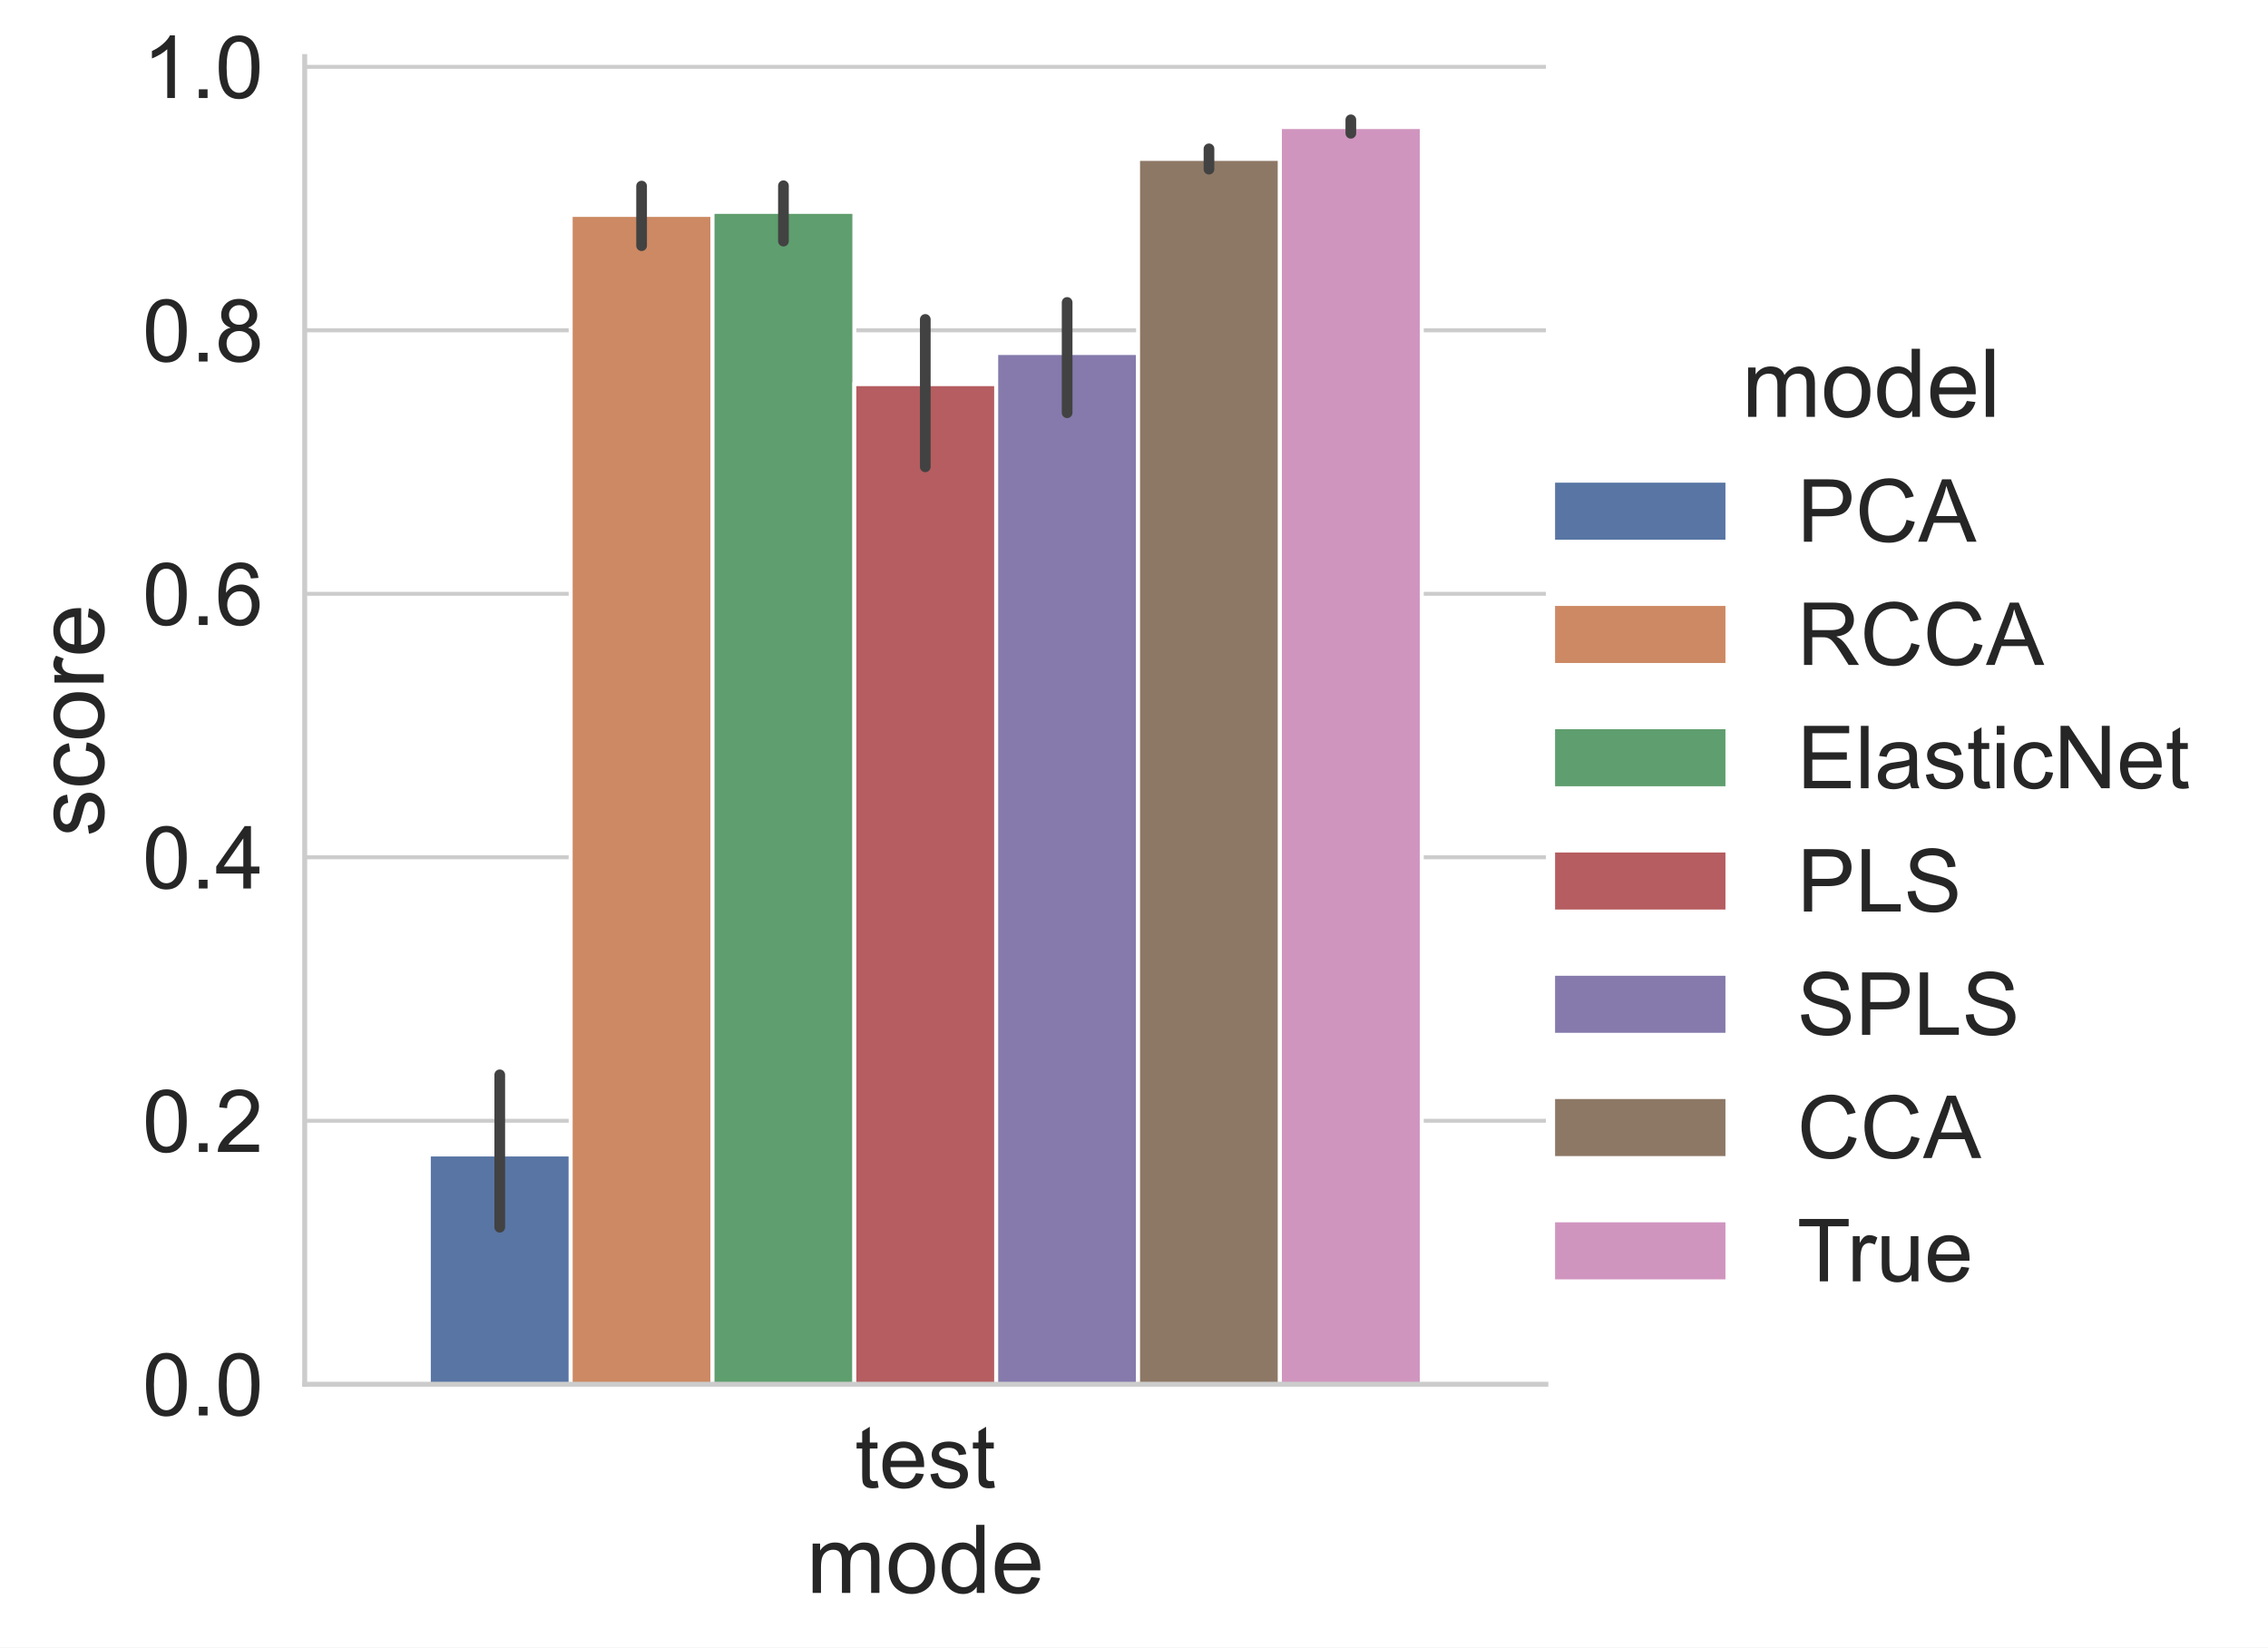
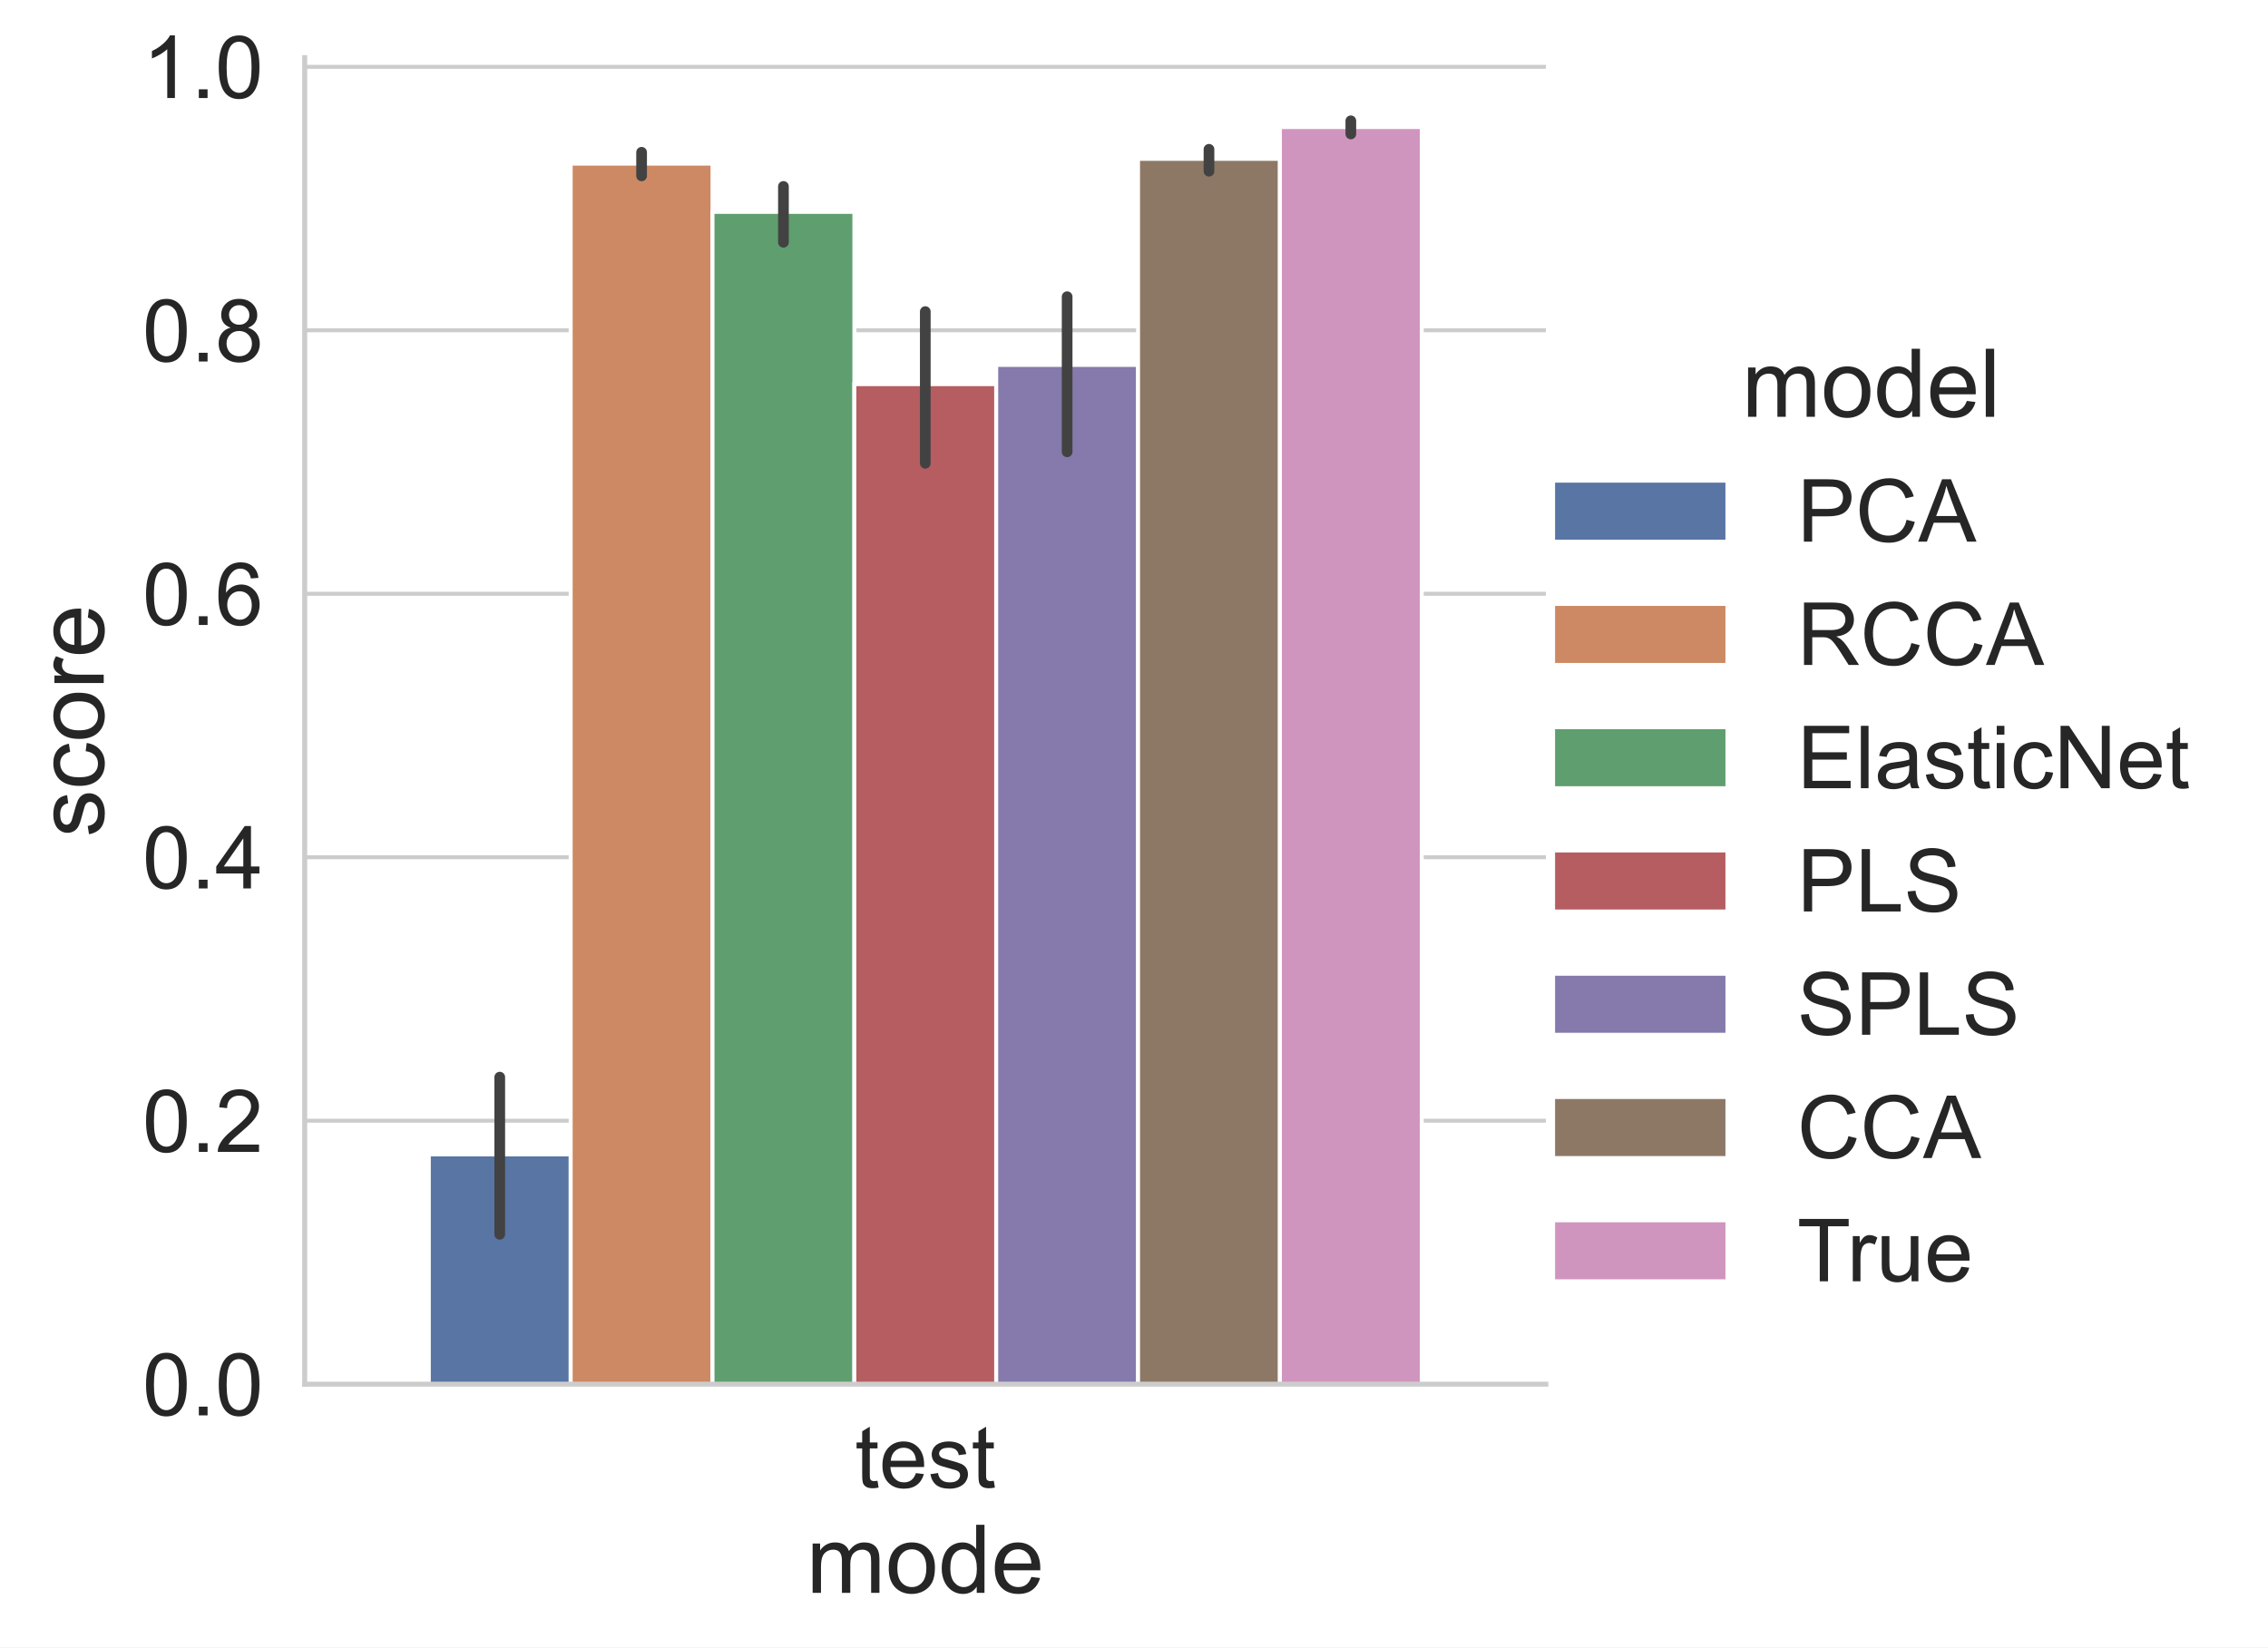
- <svg xmlns="http://www.w3.org/2000/svg" xmlns:xlink="http://www.w3.org/1999/xlink" width="457.925pt" height="332.709pt" viewBox="0 0 457.925 332.709" version="1.1">
+ <svg xmlns="http://www.w3.org/2000/svg" xmlns:xlink="http://www.w3.org/1999/xlink" width="457.925pt" height="332.695pt" viewBox="0 0 457.925 332.695" version="1.1">
  <defs>
    <style type="text/css">*{stroke-linejoin: round; stroke-linecap: butt}</style>
  </defs>
  <g id="figure_1">
    <g id="patch_1">
-       <path d="M 0 332.709  L 457.925 332.709  L 457.925 0  L 0 0  z " style="fill: #ffffff" />
+       <path d="M 0 332.695  L 457.925 332.695  L 457.925 0  L 0 0  z " style="fill: #ffffff" />
    </g>
    <g id="axes_1">
      <g id="patch_2">
-         <path d="M 61.523 279.554  L 312.121 279.554  L 312.121 11.427  L 61.523 11.427  z " style="fill: #ffffff" />
+         <path d="M 61.523 279.541  L 312.121 279.541  L 312.121 11.641  L 61.523 11.641  z " style="fill: #ffffff" />
      </g>
      <g id="matplotlib.axis_1">
        <g id="xtick_1">
          <g id="text_1">
-             <g style="fill: #262626" transform="translate(172.6391 300.4519) scale(0.176 -0.176)">
+             <g style="fill: #262626" transform="translate(172.6391 300.4384) scale(0.176 -0.176)">
              <defs>
                <path id="ArialMT-74" d="M 1650 503  L 1731 6  Q 1494 -44 1306 -44  Q 1000 -44 831 53  Q 663 150 594 308  Q 525 466 525 972  L 525 2881  L 113 2881  L 113 3319  L 525 3319  L 525 4141  L 1084 4478  L 1084 3319  L 1650 3319  L 1650 2881  L 1084 2881  L 1084 941  Q 1084 700 1114 631  Q 1144 563 1211 522  Q 1278 481 1403 481  Q 1497 481 1650 503  z " transform="scale(0.015625)" />
                <path id="ArialMT-65" d="M 2694 1069  L 3275 997  Q 3138 488 2766 206  Q 2394 -75 1816 -75  Q 1088 -75 661 373  Q 234 822 234 1631  Q 234 2469 665 2931  Q 1097 3394 1784 3394  Q 2450 3394 2872 2941  Q 3294 2488 3294 1666  Q 3294 1616 3291 1516  L 816 1516  Q 847 969 1125 678  Q 1403 388 1819 388  Q 2128 388 2347 550  Q 2566 713 2694 1069  z M 847 1978  L 2700 1978  Q 2663 2397 2488 2606  Q 2219 2931 1791 2931  Q 1403 2931 1139 2672  Q 875 2413 847 1978  z " transform="scale(0.015625)" />
                <path id="ArialMT-73" d="M 197 991  L 753 1078  Q 800 744 1014 566  Q 1228 388 1613 388  Q 2000 388 2187 545  Q 2375 703 2375 916  Q 2375 1106 2209 1216  Q 2094 1291 1634 1406  Q 1016 1563 777 1677  Q 538 1791 414 1992  Q 291 2194 291 2438  Q 291 2659 392 2848  Q 494 3038 669 3163  Q 800 3259 1026 3326  Q 1253 3394 1513 3394  Q 1903 3394 2198 3281  Q 2494 3169 2634 2976  Q 2775 2784 2828 2463  L 2278 2388  Q 2241 2644 2061 2787  Q 1881 2931 1553 2931  Q 1166 2931 1000 2803  Q 834 2675 834 2503  Q 834 2394 903 2306  Q 972 2216 1119 2156  Q 1203 2125 1616 2013  Q 2213 1853 2448 1751  Q 2684 1650 2818 1456  Q 2953 1263 2953 975  Q 2953 694 2789 445  Q 2625 197 2315 61  Q 2006 -75 1616 -75  Q 969 -75 630 194  Q 291 463 197 991  z " transform="scale(0.015625)" />
              </defs>
              <use xlink:href="#ArialMT-74" />
              <use xlink:href="#ArialMT-65" x="27.783" />
              <use xlink:href="#ArialMT-73" x="83.398" />
              <use xlink:href="#ArialMT-74" x="133.398" />
            </g>
          </g>
        </g>
        <g id="text_2">
-           <g style="fill: #262626" transform="translate(162.8102 321.6929) scale(0.192 -0.192)">
+           <g style="fill: #262626" transform="translate(162.8102 321.6794) scale(0.192 -0.192)">
            <defs>
              <path id="ArialMT-6d" d="M 422 0  L 422 3319  L 925 3319  L 925 2853  Q 1081 3097 1340 3245  Q 1600 3394 1931 3394  Q 2300 3394 2536 3241  Q 2772 3088 2869 2813  Q 3263 3394 3894 3394  Q 4388 3394 4653 3120  Q 4919 2847 4919 2278  L 4919 0  L 4359 0  L 4359 2091  Q 4359 2428 4304 2576  Q 4250 2725 4106 2815  Q 3963 2906 3769 2906  Q 3419 2906 3187 2673  Q 2956 2441 2956 1928  L 2956 0  L 2394 0  L 2394 2156  Q 2394 2531 2256 2718  Q 2119 2906 1806 2906  Q 1569 2906 1367 2781  Q 1166 2656 1075 2415  Q 984 2175 984 1722  L 984 0  L 422 0  z " transform="scale(0.015625)" />
              <path id="ArialMT-6f" d="M 213 1659  Q 213 2581 725 3025  Q 1153 3394 1769 3394  Q 2453 3394 2887 2945  Q 3322 2497 3322 1706  Q 3322 1066 3130 698  Q 2938 331 2570 128  Q 2203 -75 1769 -75  Q 1072 -75 642 372  Q 213 819 213 1659  z M 791 1659  Q 791 1022 1069 705  Q 1347 388 1769 388  Q 2188 388 2466 706  Q 2744 1025 2744 1678  Q 2744 2294 2464 2611  Q 2184 2928 1769 2928  Q 1347 2928 1069 2612  Q 791 2297 791 1659  z " transform="scale(0.015625)" />
              <path id="ArialMT-64" d="M 2575 0  L 2575 419  Q 2259 -75 1647 -75  Q 1250 -75 917 144  Q 584 363 401 755  Q 219 1147 219 1656  Q 219 2153 384 2558  Q 550 2963 881 3178  Q 1213 3394 1622 3394  Q 1922 3394 2156 3267  Q 2391 3141 2538 2938  L 2538 4581  L 3097 4581  L 3097 0  L 2575 0  z M 797 1656  Q 797 1019 1065 703  Q 1334 388 1700 388  Q 2069 388 2326 689  Q 2584 991 2584 1609  Q 2584 2291 2321 2609  Q 2059 2928 1675 2928  Q 1300 2928 1048 2622  Q 797 2316 797 1656  z " transform="scale(0.015625)" />
            </defs>
            <use xlink:href="#ArialMT-6d" />
            <use xlink:href="#ArialMT-6f" x="83.301" />
            <use xlink:href="#ArialMT-64" x="138.916" />
            <use xlink:href="#ArialMT-65" x="194.531" />
          </g>
        </g>
      </g>
      <g id="matplotlib.axis_2">
        <g id="ytick_1">
          <g id="line2d_1">
-             <path d="M 61.523 279.554  L 312.121 279.554  " clip-path="url(#p6abd86b92d)" style="fill: none; stroke: #cccccc; stroke-width: 0.8; stroke-linecap: round" />
+             <path d="M 61.523 279.541  L 312.121 279.541  " clip-path="url(#p1c63a9dd86)" style="fill: none; stroke: #cccccc; stroke-width: 0.8; stroke-linecap: round" />
          </g>
          <g id="text_3">
-             <g style="fill: #262626" transform="translate(28.759 285.853) scale(0.176 -0.176)">
+             <g style="fill: #262626" transform="translate(28.759 285.8395) scale(0.176 -0.176)">
              <defs>
                <path id="ArialMT-30" d="M 266 2259  Q 266 3072 433 3567  Q 600 4063 929 4331  Q 1259 4600 1759 4600  Q 2128 4600 2406 4451  Q 2684 4303 2865 4023  Q 3047 3744 3150 3342  Q 3253 2941 3253 2259  Q 3253 1453 3087 958  Q 2922 463 2592 192  Q 2263 -78 1759 -78  Q 1097 -78 719 397  Q 266 969 266 2259  z M 844 2259  Q 844 1131 1108 757  Q 1372 384 1759 384  Q 2147 384 2411 759  Q 2675 1134 2675 2259  Q 2675 3391 2411 3762  Q 2147 4134 1753 4134  Q 1366 4134 1134 3806  Q 844 3388 844 2259  z " transform="scale(0.015625)" />
                <path id="ArialMT-2e" d="M 581 0  L 581 641  L 1222 641  L 1222 0  L 581 0  z " transform="scale(0.015625)" />
              </defs>
              <use xlink:href="#ArialMT-30" />
              <use xlink:href="#ArialMT-2e" x="55.615" />
              <use xlink:href="#ArialMT-30" x="83.398" />
            </g>
          </g>
        </g>
        <g id="ytick_2">
          <g id="line2d_2">
-             <path d="M 61.523 226.343  L 312.121 226.343  " clip-path="url(#p6abd86b92d)" style="fill: none; stroke: #cccccc; stroke-width: 0.8; stroke-linecap: round" />
+             <path d="M 61.523 226.332  L 312.121 226.332  " clip-path="url(#p1c63a9dd86)" style="fill: none; stroke: #cccccc; stroke-width: 0.8; stroke-linecap: round" />
          </g>
          <g id="text_4">
-             <g style="fill: #262626" transform="translate(28.759 232.642) scale(0.176 -0.176)">
+             <g style="fill: #262626" transform="translate(28.759 232.6311) scale(0.176 -0.176)">
              <defs>
                <path id="ArialMT-32" d="M 3222 541  L 3222 0  L 194 0  Q 188 203 259 391  Q 375 700 629 1000  Q 884 1300 1366 1694  Q 2113 2306 2375 2664  Q 2638 3022 2638 3341  Q 2638 3675 2398 3904  Q 2159 4134 1775 4134  Q 1369 4134 1125 3890  Q 881 3647 878 3216  L 300 3275  Q 359 3922 746 4261  Q 1134 4600 1788 4600  Q 2447 4600 2831 4234  Q 3216 3869 3216 3328  Q 3216 3053 3103 2787  Q 2991 2522 2730 2228  Q 2469 1934 1863 1422  Q 1356 997 1212 845  Q 1069 694 975 541  L 3222 541  z " transform="scale(0.015625)" />
              </defs>
              <use xlink:href="#ArialMT-30" />
              <use xlink:href="#ArialMT-2e" x="55.615" />
              <use xlink:href="#ArialMT-32" x="83.398" />
            </g>
          </g>
        </g>
        <g id="ytick_3">
          <g id="line2d_3">
-             <path d="M 61.523 173.132  L 312.121 173.132  " clip-path="url(#p6abd86b92d)" style="fill: none; stroke: #cccccc; stroke-width: 0.8; stroke-linecap: round" />
+             <path d="M 61.523 173.124  L 312.121 173.124  " clip-path="url(#p1c63a9dd86)" style="fill: none; stroke: #cccccc; stroke-width: 0.8; stroke-linecap: round" />
          </g>
          <g id="text_5">
-             <g style="fill: #262626" transform="translate(28.759 179.4309) scale(0.176 -0.176)">
+             <g style="fill: #262626" transform="translate(28.759 179.4228) scale(0.176 -0.176)">
              <defs>
                <path id="ArialMT-34" d="M 2069 0  L 2069 1097  L 81 1097  L 81 1613  L 2172 4581  L 2631 4581  L 2631 1613  L 3250 1613  L 3250 1097  L 2631 1097  L 2631 0  L 2069 0  z M 2069 1613  L 2069 3678  L 634 1613  L 2069 1613  z " transform="scale(0.015625)" />
              </defs>
              <use xlink:href="#ArialMT-30" />
              <use xlink:href="#ArialMT-2e" x="55.615" />
              <use xlink:href="#ArialMT-34" x="83.398" />
            </g>
          </g>
        </g>
        <g id="ytick_4">
          <g id="line2d_4">
-             <path d="M 61.523 119.921  L 312.121 119.921  " clip-path="url(#p6abd86b92d)" style="fill: none; stroke: #cccccc; stroke-width: 0.8; stroke-linecap: round" />
+             <path d="M 61.523 119.916  L 312.121 119.916  " clip-path="url(#p1c63a9dd86)" style="fill: none; stroke: #cccccc; stroke-width: 0.8; stroke-linecap: round" />
          </g>
          <g id="text_6">
-             <g style="fill: #262626" transform="translate(28.759 126.2199) scale(0.176 -0.176)">
+             <g style="fill: #262626" transform="translate(28.759 126.2144) scale(0.176 -0.176)">
              <defs>
                <path id="ArialMT-36" d="M 3184 3459  L 2625 3416  Q 2550 3747 2413 3897  Q 2184 4138 1850 4138  Q 1581 4138 1378 3988  Q 1113 3794 959 3422  Q 806 3050 800 2363  Q 1003 2672 1297 2822  Q 1591 2972 1913 2972  Q 2475 2972 2870 2558  Q 3266 2144 3266 1488  Q 3266 1056 3080 686  Q 2894 316 2569 119  Q 2244 -78 1831 -78  Q 1128 -78 684 439  Q 241 956 241 2144  Q 241 3472 731 4075  Q 1159 4600 1884 4600  Q 2425 4600 2770 4297  Q 3116 3994 3184 3459  z M 888 1484  Q 888 1194 1011 928  Q 1134 663 1356 523  Q 1578 384 1822 384  Q 2178 384 2434 671  Q 2691 959 2691 1453  Q 2691 1928 2437 2201  Q 2184 2475 1800 2475  Q 1419 2475 1153 2201  Q 888 1928 888 1484  z " transform="scale(0.015625)" />
              </defs>
              <use xlink:href="#ArialMT-30" />
              <use xlink:href="#ArialMT-2e" x="55.615" />
              <use xlink:href="#ArialMT-36" x="83.398" />
            </g>
          </g>
        </g>
        <g id="ytick_5">
          <g id="line2d_5">
-             <path d="M 61.523 66.71  L 312.121 66.71  " clip-path="url(#p6abd86b92d)" style="fill: none; stroke: #cccccc; stroke-width: 0.8; stroke-linecap: round" />
+             <path d="M 61.523 66.707  L 312.121 66.707  " clip-path="url(#p1c63a9dd86)" style="fill: none; stroke: #cccccc; stroke-width: 0.8; stroke-linecap: round" />
          </g>
          <g id="text_7">
-             <g style="fill: #262626" transform="translate(28.759 73.0088) scale(0.176 -0.176)">
+             <g style="fill: #262626" transform="translate(28.759 73.0061) scale(0.176 -0.176)">
              <defs>
                <path id="ArialMT-38" d="M 1131 2484  Q 781 2613 612 2850  Q 444 3088 444 3419  Q 444 3919 803 4259  Q 1163 4600 1759 4600  Q 2359 4600 2725 4251  Q 3091 3903 3091 3403  Q 3091 3084 2923 2848  Q 2756 2613 2416 2484  Q 2838 2347 3058 2040  Q 3278 1734 3278 1309  Q 3278 722 2862 322  Q 2447 -78 1769 -78  Q 1091 -78 675 323  Q 259 725 259 1325  Q 259 1772 486 2073  Q 713 2375 1131 2484  z M 1019 3438  Q 1019 3113 1228 2906  Q 1438 2700 1772 2700  Q 2097 2700 2305 2904  Q 2513 3109 2513 3406  Q 2513 3716 2298 3927  Q 2084 4138 1766 4138  Q 1444 4138 1231 3931  Q 1019 3725 1019 3438  z M 838 1322  Q 838 1081 952 856  Q 1066 631 1291 507  Q 1516 384 1775 384  Q 2178 384 2440 643  Q 2703 903 2703 1303  Q 2703 1709 2433 1975  Q 2163 2241 1756 2241  Q 1359 2241 1098 1978  Q 838 1716 838 1322  z " transform="scale(0.015625)" />
              </defs>
              <use xlink:href="#ArialMT-30" />
              <use xlink:href="#ArialMT-2e" x="55.615" />
              <use xlink:href="#ArialMT-38" x="83.398" />
            </g>
          </g>
        </g>
        <g id="ytick_6">
          <g id="line2d_6">
-             <path d="M 61.523 13.499  L 312.121 13.499  " clip-path="url(#p6abd86b92d)" style="fill: none; stroke: #cccccc; stroke-width: 0.8; stroke-linecap: round" />
+             <path d="M 61.523 13.499  L 312.121 13.499  " clip-path="url(#p1c63a9dd86)" style="fill: none; stroke: #cccccc; stroke-width: 0.8; stroke-linecap: round" />
          </g>
          <g id="text_8">
            <g style="fill: #262626" transform="translate(28.759 19.79775) scale(0.176 -0.176)">
              <defs>
                <path id="ArialMT-31" d="M 2384 0  L 1822 0  L 1822 3584  Q 1619 3391 1289 3197  Q 959 3003 697 2906  L 697 3450  Q 1169 3672 1522 3987  Q 1875 4303 2022 4600  L 2384 4600  L 2384 0  z " transform="scale(0.015625)" />
              </defs>
              <use xlink:href="#ArialMT-31" />
              <use xlink:href="#ArialMT-2e" x="55.615" />
              <use xlink:href="#ArialMT-30" x="83.398" />
            </g>
          </g>
        </g>
        <g id="text_9">
-           <g style="fill: #262626" transform="translate(20.943 168.9642) rotate(-90) scale(0.192 -0.192)">
+           <g style="fill: #262626" transform="translate(20.943 169.0644) rotate(-90) scale(0.192 -0.192)">
            <defs>
              <path id="ArialMT-63" d="M 2588 1216  L 3141 1144  Q 3050 572 2676 248  Q 2303 -75 1759 -75  Q 1078 -75 664 370  Q 250 816 250 1647  Q 250 2184 428 2587  Q 606 2991 970 3192  Q 1334 3394 1763 3394  Q 2303 3394 2647 3120  Q 2991 2847 3088 2344  L 2541 2259  Q 2463 2594 2264 2762  Q 2066 2931 1784 2931  Q 1359 2931 1093 2626  Q 828 2322 828 1663  Q 828 994 1084 691  Q 1341 388 1753 388  Q 2084 388 2306 591  Q 2528 794 2588 1216  z " transform="scale(0.015625)" />
              <path id="ArialMT-72" d="M 416 0  L 416 3319  L 922 3319  L 922 2816  Q 1116 3169 1280 3281  Q 1444 3394 1641 3394  Q 1925 3394 2219 3213  L 2025 2691  Q 1819 2813 1613 2813  Q 1428 2813 1281 2702  Q 1134 2591 1072 2394  Q 978 2094 978 1738  L 978 0  L 416 0  z " transform="scale(0.015625)" />
            </defs>
            <use xlink:href="#ArialMT-73" />
            <use xlink:href="#ArialMT-63" x="50" />
            <use xlink:href="#ArialMT-6f" x="100" />
            <use xlink:href="#ArialMT-72" x="155.615" />
            <use xlink:href="#ArialMT-65" x="188.916" />
          </g>
        </g>
      </g>
      <g id="patch_3">
-         <path d="M 86.583 279.554  L 115.223 279.554  L 115.223 233.148  L 86.583 233.148  z " clip-path="url(#p6abd86b92d)" style="fill: #5875a4; stroke: #ffffff; stroke-width: 0.8; stroke-linejoin: miter" />
+         <path d="M 86.583 279.541  L 115.223 279.541  L 115.223 233.137  L 86.583 233.137  z " clip-path="url(#p1c63a9dd86)" style="fill: #5875a4; stroke: #ffffff; stroke-width: 0.8; stroke-linejoin: miter" />
      </g>
      <g id="patch_4">
-         <path d="M 115.223 279.554  L 143.862 279.554  L 143.862 43.397  L 115.223 43.397  z " clip-path="url(#p6abd86b92d)" style="fill: #cc8963; stroke: #ffffff; stroke-width: 0.8; stroke-linejoin: miter" />
+         <path d="M 115.223 279.541  L 143.862 279.541  L 143.862 33.053  L 115.223 33.053  z " clip-path="url(#p1c63a9dd86)" style="fill: #cc8963; stroke: #ffffff; stroke-width: 0.8; stroke-linejoin: miter" />
      </g>
      <g id="patch_5">
-         <path d="M 143.862 279.554  L 172.502 279.554  L 172.502 42.788  L 143.862 42.788  z " clip-path="url(#p6abd86b92d)" style="fill: #5f9e6e; stroke: #ffffff; stroke-width: 0.8; stroke-linejoin: miter" />
+         <path d="M 143.862 279.541  L 172.502 279.541  L 172.502 42.787  L 143.862 42.787  z " clip-path="url(#p1c63a9dd86)" style="fill: #5f9e6e; stroke: #ffffff; stroke-width: 0.8; stroke-linejoin: miter" />
      </g>
      <g id="patch_6">
-         <path d="M 172.502 279.554  L 201.142 279.554  L 201.142 77.587  L 172.502 77.587  z " clip-path="url(#p6abd86b92d)" style="fill: #b55d60; stroke: #ffffff; stroke-width: 0.8; stroke-linejoin: miter" />
+         <path d="M 172.502 279.541  L 201.142 279.541  L 201.142 77.584  L 172.502 77.584  z " clip-path="url(#p1c63a9dd86)" style="fill: #b55d60; stroke: #ffffff; stroke-width: 0.8; stroke-linejoin: miter" />
      </g>
      <g id="patch_7">
-         <path d="M 201.142 279.554  L 229.782 279.554  L 229.782 71.291  L 201.142 71.291  z " clip-path="url(#p6abd86b92d)" style="fill: #857aab; stroke: #ffffff; stroke-width: 0.8; stroke-linejoin: miter" />
+         <path d="M 201.142 279.541  L 229.782 279.541  L 229.782 73.701  L 201.142 73.701  z " clip-path="url(#p1c63a9dd86)" style="fill: #857aab; stroke: #ffffff; stroke-width: 0.8; stroke-linejoin: miter" />
      </g>
      <g id="patch_8">
-         <path d="M 229.782 279.554  L 258.422 279.554  L 258.422 32.089  L 229.782 32.089  z " clip-path="url(#p6abd86b92d)" style="fill: #8d7866; stroke: #ffffff; stroke-width: 0.8; stroke-linejoin: miter" />
+         <path d="M 229.782 279.541  L 258.422 279.541  L 258.422 32.088  L 229.782 32.088  z " clip-path="url(#p1c63a9dd86)" style="fill: #8d7866; stroke: #ffffff; stroke-width: 0.8; stroke-linejoin: miter" />
      </g>
      <g id="patch_9">
-         <path d="M 258.422 279.554  L 287.062 279.554  L 287.062 25.656  L 258.422 25.656  z " clip-path="url(#p6abd86b92d)" style="fill: #d095bf; stroke: #ffffff; stroke-width: 0.8; stroke-linejoin: miter" />
+         <path d="M 258.422 279.541  L 287.062 279.541  L 287.062 25.656  L 258.422 25.656  z " clip-path="url(#p1c63a9dd86)" style="fill: #d095bf; stroke: #ffffff; stroke-width: 0.8; stroke-linejoin: miter" />
      </g>
      <g id="line2d_7">
-         <path d="M 100.903 247.845  L 100.903 217.062  " clip-path="url(#p6abd86b92d)" style="fill: none; stroke: #424242; stroke-width: 2.16; stroke-linecap: round" />
+         <path d="M 100.903 249.27  L 100.903 217.53  " clip-path="url(#p1c63a9dd86)" style="fill: none; stroke: #424242; stroke-width: 2.16; stroke-linecap: round" />
      </g>
      <g id="line2d_8">
-         <path d="M 129.543 49.616  L 129.543 37.579  " clip-path="url(#p6abd86b92d)" style="fill: none; stroke: #424242; stroke-width: 2.16; stroke-linecap: round" />
+         <path d="M 129.543 35.515  L 129.543 30.755  " clip-path="url(#p1c63a9dd86)" style="fill: none; stroke: #424242; stroke-width: 2.16; stroke-linecap: round" />
      </g>
      <g id="line2d_9">
-         <path d="M 158.182 48.691  L 158.182 37.511  " clip-path="url(#p6abd86b92d)" style="fill: none; stroke: #424242; stroke-width: 2.16; stroke-linecap: round" />
+         <path d="M 158.182 48.926  L 158.182 37.651  " clip-path="url(#p1c63a9dd86)" style="fill: none; stroke: #424242; stroke-width: 2.16; stroke-linecap: round" />
      </g>
      <g id="line2d_10">
-         <path d="M 186.822 94.275  L 186.822 64.51  " clip-path="url(#p6abd86b92d)" style="fill: none; stroke: #424242; stroke-width: 2.16; stroke-linecap: round" />
+         <path d="M 186.822 93.561  L 186.822 62.927  " clip-path="url(#p1c63a9dd86)" style="fill: none; stroke: #424242; stroke-width: 2.16; stroke-linecap: round" />
      </g>
      <g id="line2d_11">
-         <path d="M 215.462 83.355  L 215.462 61.08  " clip-path="url(#p6abd86b92d)" style="fill: none; stroke: #424242; stroke-width: 2.16; stroke-linecap: round" />
+         <path d="M 215.462 91.247  L 215.462 59.92  " clip-path="url(#p1c63a9dd86)" style="fill: none; stroke: #424242; stroke-width: 2.16; stroke-linecap: round" />
      </g>
      <g id="line2d_12">
-         <path d="M 244.102 34.161  L 244.102 30.057  " clip-path="url(#p6abd86b92d)" style="fill: none; stroke: #424242; stroke-width: 2.16; stroke-linecap: round" />
+         <path d="M 244.102 34.577  L 244.102 30.154  " clip-path="url(#p1c63a9dd86)" style="fill: none; stroke: #424242; stroke-width: 2.16; stroke-linecap: round" />
      </g>
      <g id="line2d_13">
-         <path d="M 272.742 26.915  L 272.742 24.195  " clip-path="url(#p6abd86b92d)" style="fill: none; stroke: #424242; stroke-width: 2.16; stroke-linecap: round" />
+         <path d="M 272.742 27.052  L 272.742 24.398  " clip-path="url(#p1c63a9dd86)" style="fill: none; stroke: #424242; stroke-width: 2.16; stroke-linecap: round" />
      </g>
      <g id="patch_10">
-         <path d="M 61.523 279.554  L 61.523 11.427  " style="fill: none; stroke: #cccccc; stroke-linejoin: miter; stroke-linecap: square" />
+         <path d="M 61.523 279.541  L 61.523 11.641  " style="fill: none; stroke: #cccccc; stroke-linejoin: miter; stroke-linecap: square" />
      </g>
      <g id="patch_11">
-         <path d="M 61.523 279.554  L 312.121 279.554  " style="fill: none; stroke: #cccccc; stroke-linejoin: miter; stroke-linecap: square" />
+         <path d="M 61.523 279.541  L 312.121 279.541  " style="fill: none; stroke: #cccccc; stroke-linejoin: miter; stroke-linecap: square" />
      </g>
    </g>
    <g id="legend_1">
      <g id="text_10">
-         <g style="fill: #262626" transform="translate(351.6878 84.18282) scale(0.192 -0.192)">
+         <g style="fill: #262626" transform="translate(351.6878 84.17606) scale(0.192 -0.192)">
          <defs>
            <path id="ArialMT-6c" d="M 409 0  L 409 4581  L 972 4581  L 972 0  L 409 0  z " transform="scale(0.015625)" />
          </defs>
          <use xlink:href="#ArialMT-6d" />
          <use xlink:href="#ArialMT-6f" x="83.301" />
          <use xlink:href="#ArialMT-64" x="138.916" />
          <use xlink:href="#ArialMT-65" x="194.531" />
          <use xlink:href="#ArialMT-6c" x="250.146" />
        </g>
      </g>
      <g id="patch_12">
-         <path d="M 313.58 109.397  L 348.78 109.397  L 348.78 97.077  L 313.58 97.077  z " style="fill: #5875a4; stroke: #ffffff; stroke-width: 0.8; stroke-linejoin: miter" />
+         <path d="M 313.58 109.39  L 348.78 109.39  L 348.78 97.07  L 313.58 97.07  z " style="fill: #5875a4; stroke: #ffffff; stroke-width: 0.8; stroke-linejoin: miter" />
      </g>
      <g id="text_11">
-         <g style="fill: #262626" transform="translate(362.8604 109.3966) scale(0.176 -0.176)">
+         <g style="fill: #262626" transform="translate(362.8604 109.3898) scale(0.176 -0.176)">
          <defs>
            <path id="ArialMT-50" d="M 494 0  L 494 4581  L 2222 4581  Q 2678 4581 2919 4538  Q 3256 4481 3484 4323  Q 3713 4166 3852 3881  Q 3991 3597 3991 3256  Q 3991 2672 3619 2267  Q 3247 1863 2275 1863  L 1100 1863  L 1100 0  L 494 0  z M 1100 2403  L 2284 2403  Q 2872 2403 3119 2622  Q 3366 2841 3366 3238  Q 3366 3525 3220 3729  Q 3075 3934 2838 4000  Q 2684 4041 2272 4041  L 1100 4041  L 1100 2403  z " transform="scale(0.015625)" />
            <path id="ArialMT-43" d="M 3763 1606  L 4369 1453  Q 4178 706 3683 314  Q 3188 -78 2472 -78  Q 1731 -78 1267 223  Q 803 525 561 1097  Q 319 1669 319 2325  Q 319 3041 592 3573  Q 866 4106 1370 4382  Q 1875 4659 2481 4659  Q 3169 4659 3637 4309  Q 4106 3959 4291 3325  L 3694 3184  Q 3534 3684 3231 3912  Q 2928 4141 2469 4141  Q 1941 4141 1586 3887  Q 1231 3634 1087 3207  Q 944 2781 944 2328  Q 944 1744 1114 1308  Q 1284 872 1643 656  Q 2003 441 2422 441  Q 2931 441 3284 734  Q 3638 1028 3763 1606  z " transform="scale(0.015625)" />
            <path id="ArialMT-41" d="M -9 0  L 1750 4581  L 2403 4581  L 4278 0  L 3588 0  L 3053 1388  L 1138 1388  L 634 0  L -9 0  z M 1313 1881  L 2866 1881  L 2388 3150  Q 2169 3728 2063 4100  Q 1975 3659 1816 3225  L 1313 1881  z " transform="scale(0.015625)" />
          </defs>
          <use xlink:href="#ArialMT-50" />
          <use xlink:href="#ArialMT-43" x="66.699" />
          <use xlink:href="#ArialMT-41" x="138.916" />
        </g>
      </g>
      <g id="patch_13">
-         <path d="M 313.58 134.292  L 348.78 134.292  L 348.78 121.972  L 313.58 121.972  z " style="fill: #cc8963; stroke: #ffffff; stroke-width: 0.8; stroke-linejoin: miter" />
+         <path d="M 313.58 134.286  L 348.78 134.286  L 348.78 121.966  L 313.58 121.966  z " style="fill: #cc8963; stroke: #ffffff; stroke-width: 0.8; stroke-linejoin: miter" />
      </g>
      <g id="text_12">
-         <g style="fill: #262626" transform="translate(362.8604 134.2923) scale(0.176 -0.176)">
+         <g style="fill: #262626" transform="translate(362.8604 134.2856) scale(0.176 -0.176)">
          <defs>
            <path id="ArialMT-52" d="M 503 0  L 503 4581  L 2534 4581  Q 3147 4581 3465 4457  Q 3784 4334 3975 4021  Q 4166 3709 4166 3331  Q 4166 2844 3850 2509  Q 3534 2175 2875 2084  Q 3116 1969 3241 1856  Q 3506 1613 3744 1247  L 4541 0  L 3778 0  L 3172 953  Q 2906 1366 2734 1584  Q 2563 1803 2427 1890  Q 2291 1978 2150 2013  Q 2047 2034 1813 2034  L 1109 2034  L 1109 0  L 503 0  z M 1109 2559  L 2413 2559  Q 2828 2559 3062 2645  Q 3297 2731 3419 2920  Q 3541 3109 3541 3331  Q 3541 3656 3305 3865  Q 3069 4075 2559 4075  L 1109 4075  L 1109 2559  z " transform="scale(0.015625)" />
          </defs>
          <use xlink:href="#ArialMT-52" />
          <use xlink:href="#ArialMT-43" x="72.217" />
          <use xlink:href="#ArialMT-43" x="144.434" />
          <use xlink:href="#ArialMT-41" x="216.65" />
        </g>
      </g>
      <g id="patch_14">
-         <path d="M 313.58 159.188  L 348.78 159.188  L 348.78 146.868  L 313.58 146.868  z " style="fill: #5f9e6e; stroke: #ffffff; stroke-width: 0.8; stroke-linejoin: miter" />
+         <path d="M 313.58 159.181  L 348.78 159.181  L 348.78 146.861  L 313.58 146.861  z " style="fill: #5f9e6e; stroke: #ffffff; stroke-width: 0.8; stroke-linejoin: miter" />
      </g>
      <g id="text_13">
-         <g style="fill: #262626" transform="translate(362.8604 159.1881) scale(0.176 -0.176)">
+         <g style="fill: #262626" transform="translate(362.8604 159.1813) scale(0.176 -0.176)">
          <defs>
            <path id="ArialMT-45" d="M 506 0  L 506 4581  L 3819 4581  L 3819 4041  L 1113 4041  L 1113 2638  L 3647 2638  L 3647 2100  L 1113 2100  L 1113 541  L 3925 541  L 3925 0  L 506 0  z " transform="scale(0.015625)" />
            <path id="ArialMT-61" d="M 2588 409  Q 2275 144 1986 34  Q 1697 -75 1366 -75  Q 819 -75 525 192  Q 231 459 231 875  Q 231 1119 342 1320  Q 453 1522 633 1644  Q 813 1766 1038 1828  Q 1203 1872 1538 1913  Q 2219 1994 2541 2106  Q 2544 2222 2544 2253  Q 2544 2597 2384 2738  Q 2169 2928 1744 2928  Q 1347 2928 1158 2789  Q 969 2650 878 2297  L 328 2372  Q 403 2725 575 2942  Q 747 3159 1072 3276  Q 1397 3394 1825 3394  Q 2250 3394 2515 3294  Q 2781 3194 2906 3042  Q 3031 2891 3081 2659  Q 3109 2516 3109 2141  L 3109 1391  Q 3109 606 3145 398  Q 3181 191 3288 0  L 2700 0  Q 2613 175 2588 409  z M 2541 1666  Q 2234 1541 1622 1453  Q 1275 1403 1131 1340  Q 988 1278 909 1158  Q 831 1038 831 891  Q 831 666 1001 516  Q 1172 366 1500 366  Q 1825 366 2078 508  Q 2331 650 2450 897  Q 2541 1088 2541 1459  L 2541 1666  z " transform="scale(0.015625)" />
            <path id="ArialMT-69" d="M 425 3934  L 425 4581  L 988 4581  L 988 3934  L 425 3934  z M 425 0  L 425 3319  L 988 3319  L 988 0  L 425 0  z " transform="scale(0.015625)" />
            <path id="ArialMT-4e" d="M 488 0  L 488 4581  L 1109 4581  L 3516 984  L 3516 4581  L 4097 4581  L 4097 0  L 3475 0  L 1069 3600  L 1069 0  L 488 0  z " transform="scale(0.015625)" />
          </defs>
          <use xlink:href="#ArialMT-45" />
          <use xlink:href="#ArialMT-6c" x="66.699" />
          <use xlink:href="#ArialMT-61" x="88.916" />
          <use xlink:href="#ArialMT-73" x="144.531" />
          <use xlink:href="#ArialMT-74" x="194.531" />
          <use xlink:href="#ArialMT-69" x="222.314" />
          <use xlink:href="#ArialMT-63" x="244.531" />
          <use xlink:href="#ArialMT-4e" x="294.531" />
          <use xlink:href="#ArialMT-65" x="366.748" />
          <use xlink:href="#ArialMT-74" x="422.363" />
        </g>
      </g>
      <g id="patch_15">
-         <path d="M 313.58 184.084  L 348.78 184.084  L 348.78 171.764  L 313.58 171.764  z " style="fill: #b55d60; stroke: #ffffff; stroke-width: 0.8; stroke-linejoin: miter" />
+         <path d="M 313.58 184.077  L 348.78 184.077  L 348.78 171.757  L 313.58 171.757  z " style="fill: #b55d60; stroke: #ffffff; stroke-width: 0.8; stroke-linejoin: miter" />
      </g>
      <g id="text_14">
-         <g style="fill: #262626" transform="translate(362.8604 184.0838) scale(0.176 -0.176)">
+         <g style="fill: #262626" transform="translate(362.8604 184.0771) scale(0.176 -0.176)">
          <defs>
            <path id="ArialMT-4c" d="M 469 0  L 469 4581  L 1075 4581  L 1075 541  L 3331 541  L 3331 0  L 469 0  z " transform="scale(0.015625)" />
            <path id="ArialMT-53" d="M 288 1472  L 859 1522  Q 900 1178 1048 958  Q 1197 738 1509 602  Q 1822 466 2213 466  Q 2559 466 2825 569  Q 3091 672 3220 851  Q 3350 1031 3350 1244  Q 3350 1459 3225 1620  Q 3100 1781 2813 1891  Q 2628 1963 1997 2114  Q 1366 2266 1113 2400  Q 784 2572 623 2826  Q 463 3081 463 3397  Q 463 3744 659 4045  Q 856 4347 1234 4503  Q 1613 4659 2075 4659  Q 2584 4659 2973 4495  Q 3363 4331 3572 4012  Q 3781 3694 3797 3291  L 3216 3247  Q 3169 3681 2898 3903  Q 2628 4125 2100 4125  Q 1550 4125 1298 3923  Q 1047 3722 1047 3438  Q 1047 3191 1225 3031  Q 1400 2872 2139 2705  Q 2878 2538 3153 2413  Q 3553 2228 3743 1945  Q 3934 1663 3934 1294  Q 3934 928 3725 604  Q 3516 281 3123 101  Q 2731 -78 2241 -78  Q 1619 -78 1198 103  Q 778 284 539 648  Q 300 1013 288 1472  z " transform="scale(0.015625)" />
          </defs>
          <use xlink:href="#ArialMT-50" />
          <use xlink:href="#ArialMT-4c" x="66.699" />
          <use xlink:href="#ArialMT-53" x="122.314" />
        </g>
      </g>
      <g id="patch_16">
-         <path d="M 313.58 208.98  L 348.78 208.98  L 348.78 196.66  L 313.58 196.66  z " style="fill: #857aab; stroke: #ffffff; stroke-width: 0.8; stroke-linejoin: miter" />
+         <path d="M 313.58 208.973  L 348.78 208.973  L 348.78 196.653  L 313.58 196.653  z " style="fill: #857aab; stroke: #ffffff; stroke-width: 0.8; stroke-linejoin: miter" />
      </g>
      <g id="text_15">
-         <g style="fill: #262626" transform="translate(362.8604 208.9796) scale(0.176 -0.176)">
+         <g style="fill: #262626" transform="translate(362.8604 208.9728) scale(0.176 -0.176)">
          <use xlink:href="#ArialMT-53" />
          <use xlink:href="#ArialMT-50" x="66.699" />
          <use xlink:href="#ArialMT-4c" x="133.398" />
          <use xlink:href="#ArialMT-53" x="189.014" />
        </g>
      </g>
      <g id="patch_17">
-         <path d="M 313.58 233.875  L 348.78 233.875  L 348.78 221.555  L 313.58 221.555  z " style="fill: #8d7866; stroke: #ffffff; stroke-width: 0.8; stroke-linejoin: miter" />
+         <path d="M 313.58 233.869  L 348.78 233.869  L 348.78 221.549  L 313.58 221.549  z " style="fill: #8d7866; stroke: #ffffff; stroke-width: 0.8; stroke-linejoin: miter" />
      </g>
      <g id="text_16">
-         <g style="fill: #262626" transform="translate(362.8604 233.8753) scale(0.176 -0.176)">
+         <g style="fill: #262626" transform="translate(362.8604 233.8686) scale(0.176 -0.176)">
          <use xlink:href="#ArialMT-43" />
          <use xlink:href="#ArialMT-43" x="72.217" />
          <use xlink:href="#ArialMT-41" x="144.434" />
        </g>
      </g>
      <g id="patch_18">
-         <path d="M 313.58 258.771  L 348.78 258.771  L 348.78 246.451  L 313.58 246.451  z " style="fill: #d095bf; stroke: #ffffff; stroke-width: 0.8; stroke-linejoin: miter" />
+         <path d="M 313.58 258.764  L 348.78 258.764  L 348.78 246.444  L 313.58 246.444  z " style="fill: #d095bf; stroke: #ffffff; stroke-width: 0.8; stroke-linejoin: miter" />
      </g>
      <g id="text_17">
-         <g style="fill: #262626" transform="translate(362.8604 258.7711) scale(0.176 -0.176)">
+         <g style="fill: #262626" transform="translate(362.8604 258.7643) scale(0.176 -0.176)">
          <defs>
            <path id="ArialMT-54" d="M 1659 0  L 1659 4041  L 150 4041  L 150 4581  L 3781 4581  L 3781 4041  L 2266 4041  L 2266 0  L 1659 0  z " transform="scale(0.015625)" />
            <path id="ArialMT-75" d="M 2597 0  L 2597 488  Q 2209 -75 1544 -75  Q 1250 -75 995 37  Q 741 150 617 320  Q 494 491 444 738  Q 409 903 409 1263  L 409 3319  L 972 3319  L 972 1478  Q 972 1038 1006 884  Q 1059 663 1231 536  Q 1403 409 1656 409  Q 1909 409 2131 539  Q 2353 669 2445 892  Q 2538 1116 2538 1541  L 2538 3319  L 3100 3319  L 3100 0  L 2597 0  z " transform="scale(0.015625)" />
          </defs>
          <use xlink:href="#ArialMT-54" />
          <use xlink:href="#ArialMT-72" x="57.334" />
          <use xlink:href="#ArialMT-75" x="90.635" />
          <use xlink:href="#ArialMT-65" x="146.25" />
        </g>
      </g>
    </g>
  </g>
  <defs>
-     <clipPath id="p6abd86b92d">
-       <rect x="61.523" y="11.427" width="250.598" height="268.127" />
+     <clipPath id="p1c63a9dd86">
+       <rect x="61.523" y="11.641" width="250.598" height="267.899" />
    </clipPath>
  </defs>
</svg>
